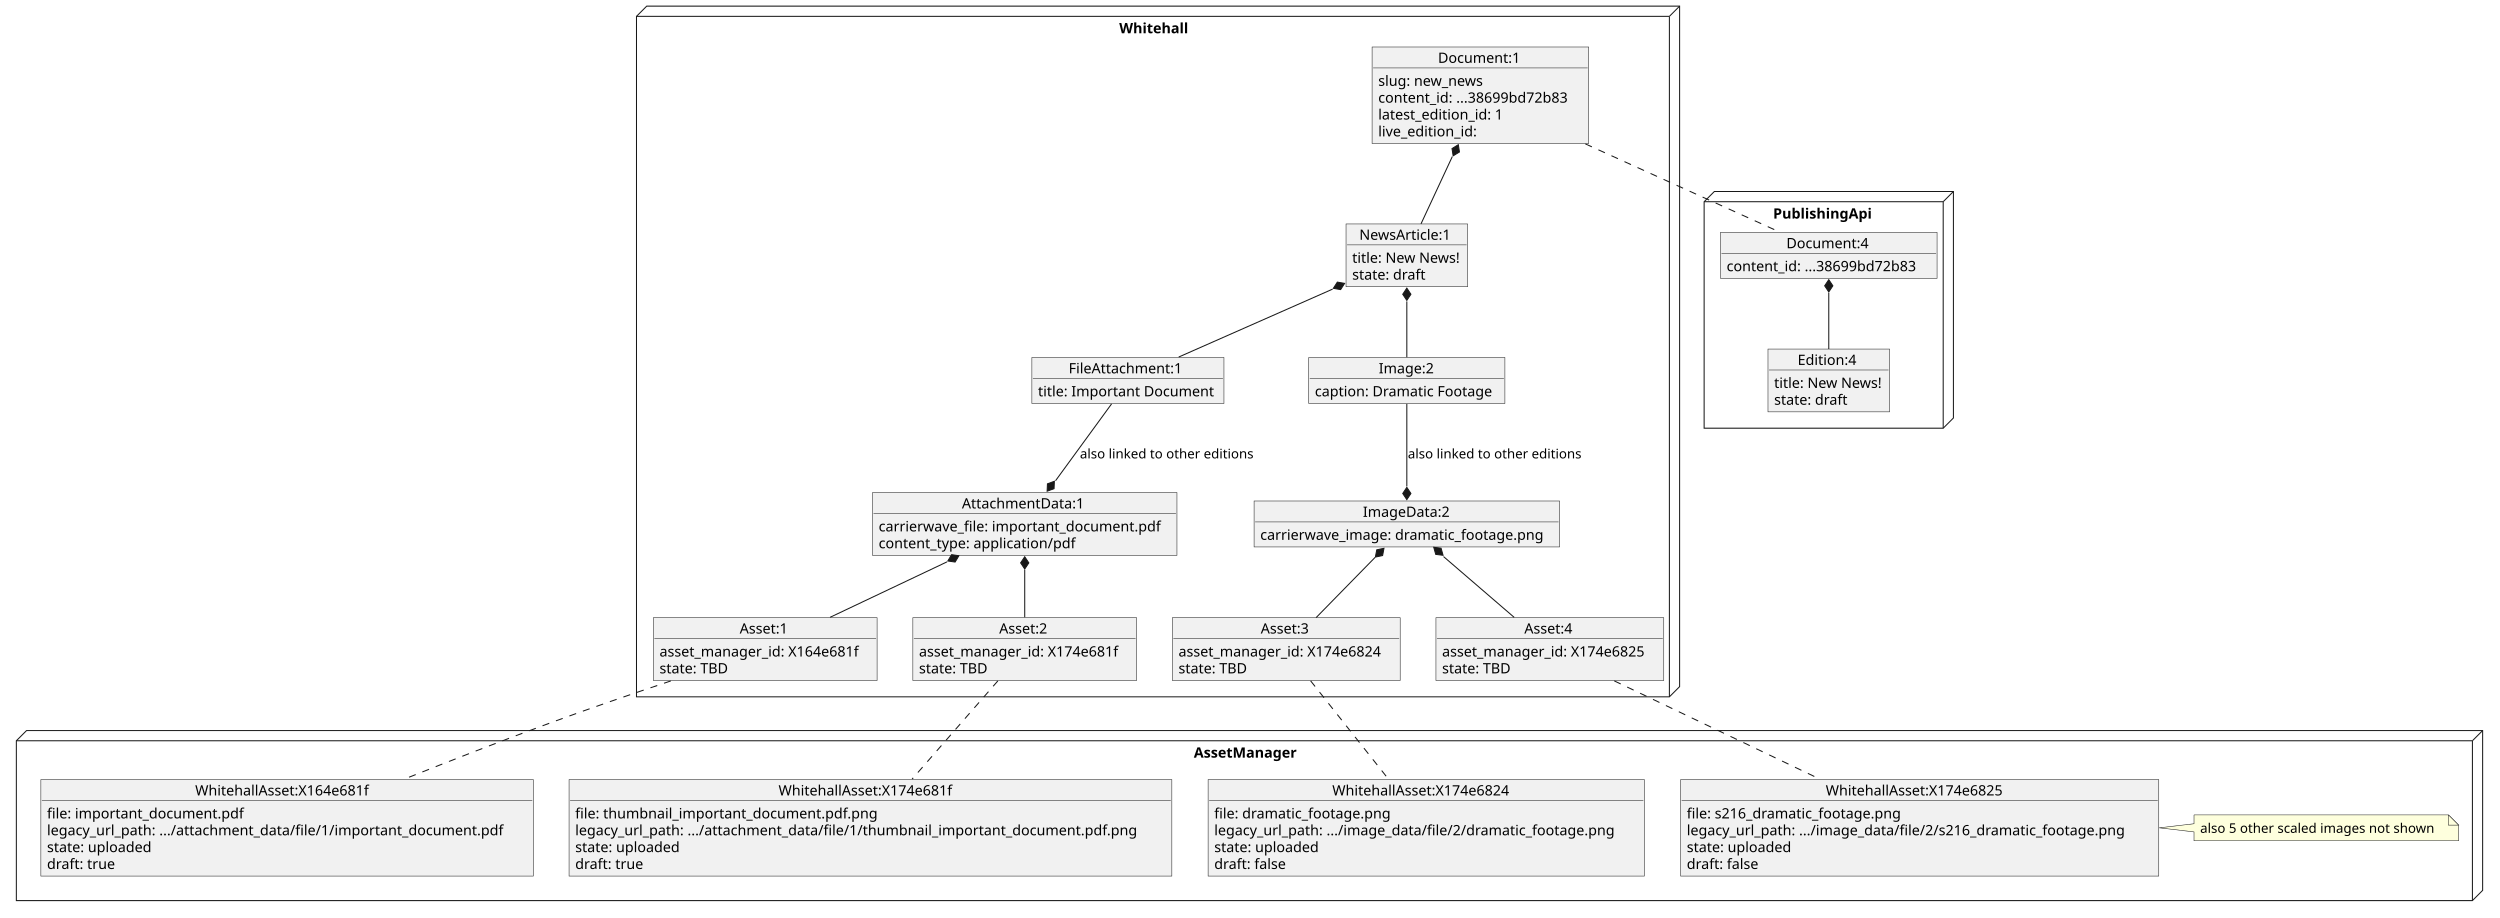
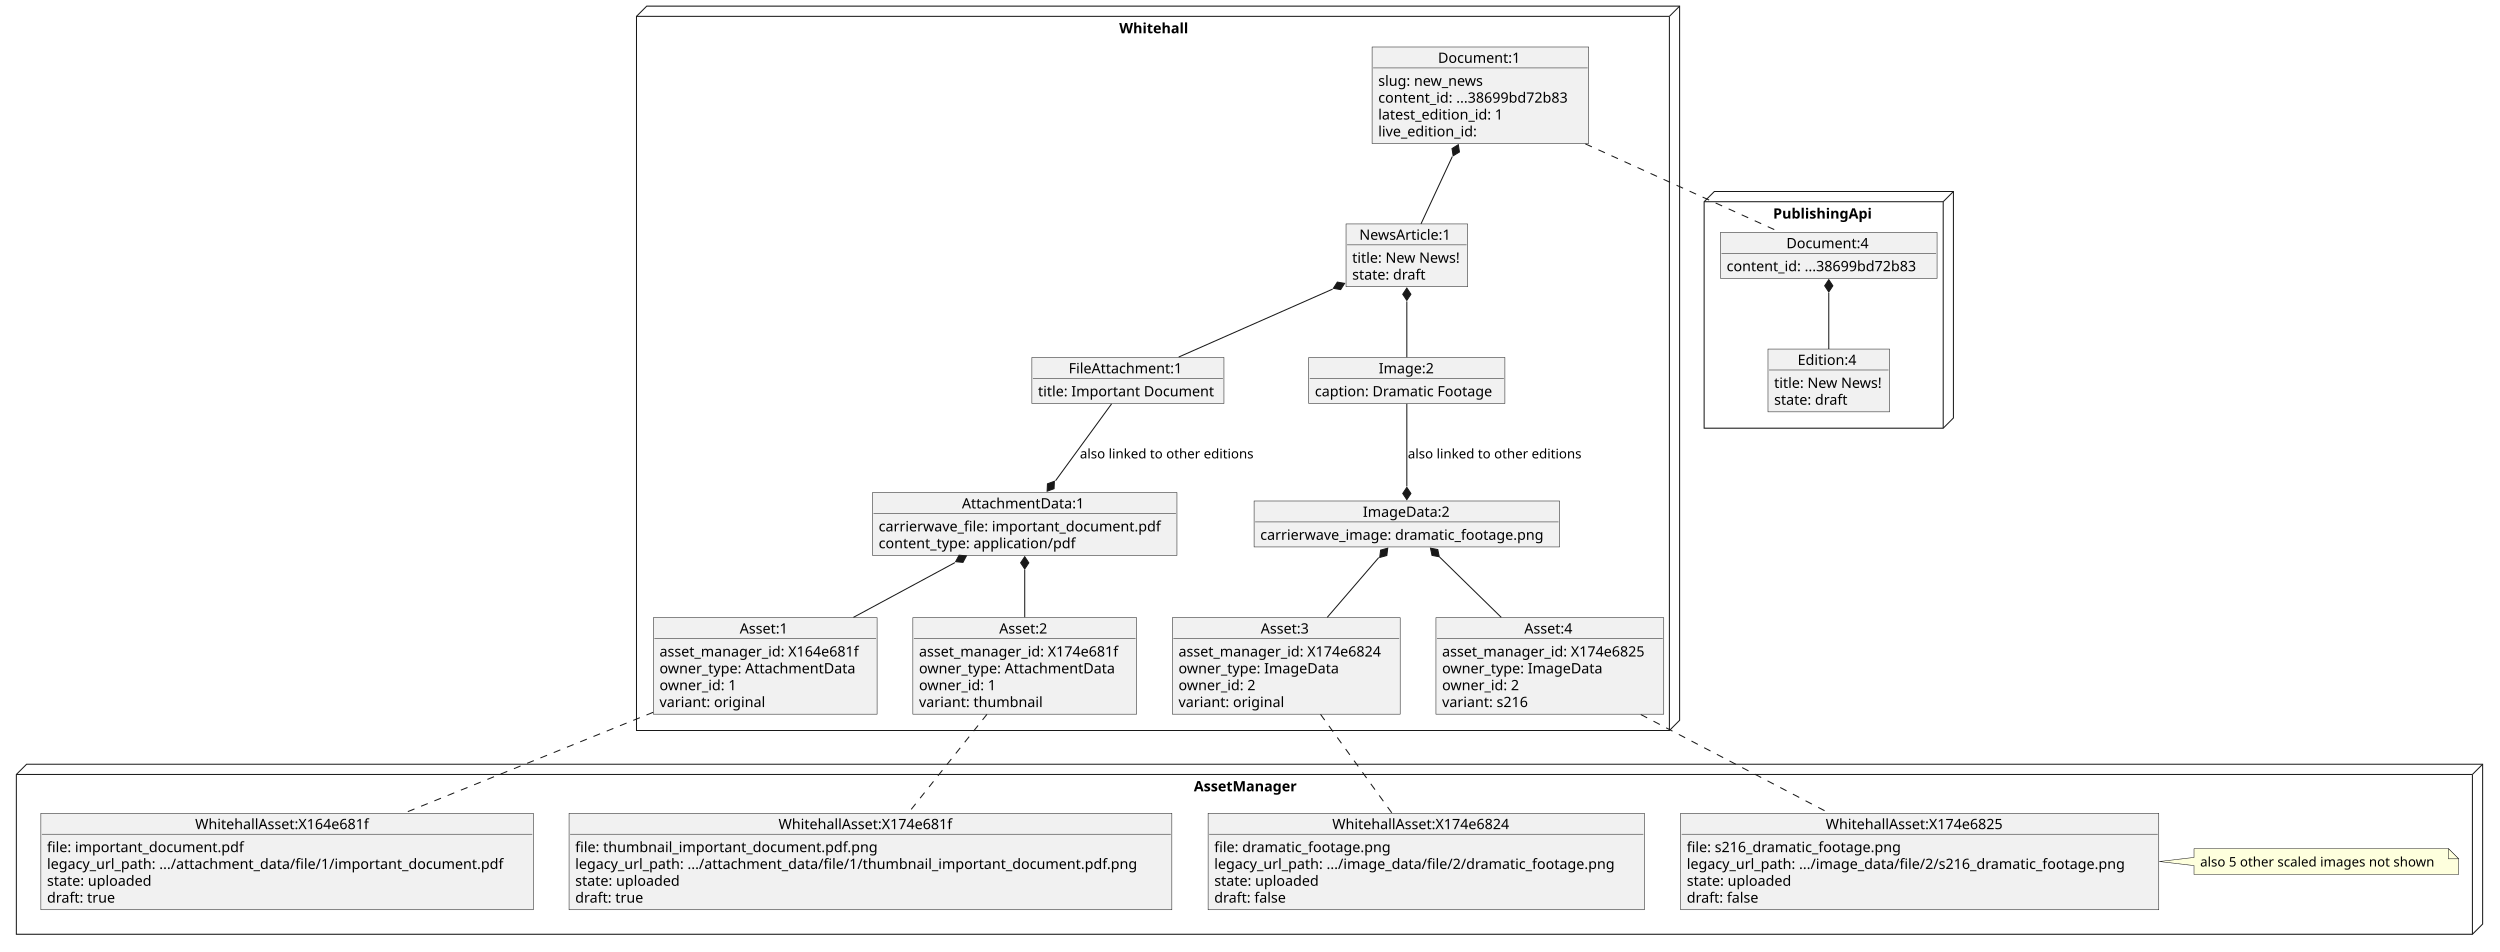
- <svg xmlns="http://www.w3.org/2000/svg" contentStyleType="text/css" height="898px" preserveAspectRatio="none" style="width:2447px;height:898px;background:#FFFFFF;" version="1.1" viewBox="0 0 2447 898" width="2447px" zoomAndPan="magnify">
+ <svg xmlns="http://www.w3.org/2000/svg" contentStyleType="text/css" height="931px" preserveAspectRatio="none" style="width:2447px;height:931px;background:#FFFFFF;" version="1.1" viewBox="0 0 2447 931" width="2447px" zoomAndPan="magnify">
  <defs />
  <g>
    <g id="cluster_Whitehall">
-       <polygon fill="none" points="623,16,633,6,1644,6,1644,672.06,1634,682.06,623,682.06,623,16" style="stroke:#181818;stroke-width:1.0;" />
+       <polygon fill="none" points="623,16,633,6,1644,6,1644,705.03,1634,715.03,623,715.03,623,16" style="stroke:#181818;stroke-width:1.0;" />
      <line style="stroke:#181818;stroke-width:1.0;" x1="1634" x2="1644" y1="16" y2="6" />
      <line style="stroke:#181818;stroke-width:1.0;" x1="623" x2="1634" y1="16" y2="16" />
-       <line style="stroke:#181818;stroke-width:1.0;" x1="1634" x2="1634" y1="16" y2="682.06" />
+       <line style="stroke:#181818;stroke-width:1.0;" x1="1634" x2="1634" y1="16" y2="715.03" />
      <text fill="#000000" font-family="sans-serif" font-size="14" font-weight="bold" lengthAdjust="spacing" textLength="68" x="1095.5" y="32.535">Whitehall</text>
    </g>
    <g id="cluster_PublishingApi">
-       <polygon fill="none" points="1668,197.44,1678,187.44,1912,187.44,1912,409.13,1902,419.13,1668,419.13,1668,197.44" style="stroke:#181818;stroke-width:1.0;" />
+       <polygon fill="none" points="1668,197.44,1678,187.44,1912,187.44,1912,409.12,1902,419.12,1668,419.12,1668,197.44" style="stroke:#181818;stroke-width:1.0;" />
      <line style="stroke:#181818;stroke-width:1.0;" x1="1902" x2="1912" y1="197.44" y2="187.44" />
      <line style="stroke:#181818;stroke-width:1.0;" x1="1668" x2="1902" y1="197.44" y2="197.44" />
-       <line style="stroke:#181818;stroke-width:1.0;" x1="1902" x2="1902" y1="197.44" y2="419.13" />
+       <line style="stroke:#181818;stroke-width:1.0;" x1="1902" x2="1902" y1="197.44" y2="419.12" />
      <text fill="#000000" font-family="sans-serif" font-size="14" font-weight="bold" lengthAdjust="spacing" textLength="101" x="1735.5" y="213.975">PublishingApi</text>
    </g>
    <g id="cluster_AssetManager">
-       <polygon fill="none" points="16,725.06,26,715.06,2430,715.06,2430,871.5,2420,881.5,16,881.5,16,725.06" style="stroke:#181818;stroke-width:1.0;" />
-       <line style="stroke:#181818;stroke-width:1.0;" x1="2420" x2="2430" y1="725.06" y2="715.06" />
-       <line style="stroke:#181818;stroke-width:1.0;" x1="16" x2="2420" y1="725.06" y2="725.06" />
-       <line style="stroke:#181818;stroke-width:1.0;" x1="2420" x2="2420" y1="725.06" y2="881.5" />
-       <text fill="#000000" font-family="sans-serif" font-size="14" font-weight="bold" lengthAdjust="spacing" textLength="101" x="1168.5" y="741.595">AssetManager</text>
+       <polygon fill="none" points="16,758.03,26,748.03,2430,748.03,2430,904.47,2420,914.47,16,914.47,16,758.03" style="stroke:#181818;stroke-width:1.0;" />
+       <line style="stroke:#181818;stroke-width:1.0;" x1="2420" x2="2430" y1="758.03" y2="748.03" />
+       <line style="stroke:#181818;stroke-width:1.0;" x1="16" x2="2420" y1="758.03" y2="758.03" />
+       <line style="stroke:#181818;stroke-width:1.0;" x1="2420" x2="2420" y1="758.03" y2="914.47" />
+       <text fill="#000000" font-family="sans-serif" font-size="14" font-weight="bold" lengthAdjust="spacing" textLength="101" x="1168.5" y="774.565">AssetManager</text>
    </g>
    <g id="elem_Document_1">
      <rect fill="#F1F1F1" height="94.441" style="stroke:#181818;stroke-width:0.5;" width="212" x="1343" y="46" />
      <text fill="#000000" font-family="sans-serif" font-size="14" lengthAdjust="spacing" textLength="83" x="1407.5" y="61.535">Document:1</text>
      <line style="stroke:#181818;stroke-width:0.5;" x1="1344" x2="1554" y1="66.488" y2="66.488" />
      <text fill="#000000" font-family="sans-serif" font-size="14" lengthAdjust="spacing" textLength="107" x="1349" y="84.023">slug: new_news</text>
      <text fill="#000000" font-family="sans-serif" font-size="14" lengthAdjust="spacing" textLength="200" x="1349" y="100.512">content_id: ...38699bd72b83</text>
      <text fill="#000000" font-family="sans-serif" font-size="14" lengthAdjust="spacing" textLength="129" x="1349" y="117">latest_edition_id: 1</text>
      <text fill="#000000" font-family="sans-serif" font-size="14" lengthAdjust="spacing" textLength="102" x="1349" y="133.488">live_edition_id:</text>
    </g>
    <g id="elem_NewsArticle_1">
-       <rect fill="#F1F1F1" height="61.465" style="stroke:#181818;stroke-width:0.5;" width="119" x="1317.5" y="219.2" />
-       <text fill="#000000" font-family="sans-serif" font-size="14" lengthAdjust="spacing" textLength="93" x="1330.5" y="234.735">NewsArticle:1</text>
-       <line style="stroke:#181818;stroke-width:0.5;" x1="1318.5" x2="1435.5" y1="239.688" y2="239.688" />
-       <text fill="#000000" font-family="sans-serif" font-size="14" lengthAdjust="spacing" textLength="107" x="1323.5" y="257.223">title: New News!</text>
-       <text fill="#000000" font-family="sans-serif" font-size="14" lengthAdjust="spacing" textLength="74" x="1323.5" y="273.712">state: draft</text>
+       <rect fill="#F1F1F1" height="61.465" style="stroke:#181818;stroke-width:0.5;" width="119" x="1317.5" y="219.19" />
+       <text fill="#000000" font-family="sans-serif" font-size="14" lengthAdjust="spacing" textLength="93" x="1330.5" y="234.725">NewsArticle:1</text>
+       <line style="stroke:#181818;stroke-width:0.5;" x1="1318.5" x2="1435.5" y1="239.678" y2="239.678" />
+       <text fill="#000000" font-family="sans-serif" font-size="14" lengthAdjust="spacing" textLength="107" x="1323.5" y="257.213">title: New News!</text>
+       <text fill="#000000" font-family="sans-serif" font-size="14" lengthAdjust="spacing" textLength="74" x="1323.5" y="273.702">state: draft</text>
    </g>
    <g id="elem_FileAttachment_1">
-       <rect fill="#F1F1F1" height="44.977" style="stroke:#181818;stroke-width:0.5;" width="188" x="1010" y="349.91" />
-       <text fill="#000000" font-family="sans-serif" font-size="14" lengthAdjust="spacing" textLength="116" x="1046" y="365.445">FileAttachment:1</text>
-       <line style="stroke:#181818;stroke-width:0.5;" x1="1011" x2="1197" y1="370.398" y2="370.398" />
-       <text fill="#000000" font-family="sans-serif" font-size="14" lengthAdjust="spacing" textLength="176" x="1016" y="387.933">title: Important Document</text>
+       <rect fill="#F1F1F1" height="44.977" style="stroke:#181818;stroke-width:0.5;" width="188" x="1010" y="349.9" />
+       <text fill="#000000" font-family="sans-serif" font-size="14" lengthAdjust="spacing" textLength="116" x="1046" y="365.435">FileAttachment:1</text>
+       <line style="stroke:#181818;stroke-width:0.5;" x1="1011" x2="1197" y1="370.388" y2="370.388" />
+       <text fill="#000000" font-family="sans-serif" font-size="14" lengthAdjust="spacing" textLength="176" x="1016" y="387.923">title: Important Document</text>
    </g>
    <g id="elem_Image_2">
-       <rect fill="#F1F1F1" height="44.977" style="stroke:#181818;stroke-width:0.5;" width="192" x="1281" y="349.91" />
-       <text fill="#000000" font-family="sans-serif" font-size="14" lengthAdjust="spacing" textLength="55" x="1349.5" y="365.445">Image:2</text>
-       <line style="stroke:#181818;stroke-width:0.5;" x1="1282" x2="1472" y1="370.398" y2="370.398" />
-       <text fill="#000000" font-family="sans-serif" font-size="14" lengthAdjust="spacing" textLength="180" x="1287" y="387.933">caption: Dramatic Footage</text>
+       <rect fill="#F1F1F1" height="44.977" style="stroke:#181818;stroke-width:0.5;" width="192" x="1281" y="349.9" />
+       <text fill="#000000" font-family="sans-serif" font-size="14" lengthAdjust="spacing" textLength="55" x="1349.5" y="365.435">Image:2</text>
+       <line style="stroke:#181818;stroke-width:0.5;" x1="1282" x2="1472" y1="370.388" y2="370.388" />
+       <text fill="#000000" font-family="sans-serif" font-size="14" lengthAdjust="spacing" textLength="180" x="1287" y="387.923">caption: Dramatic Footage</text>
    </g>
    <g id="elem_AttachmentData_1">
-       <rect fill="#F1F1F1" height="61.465" style="stroke:#181818;stroke-width:0.5;" width="298" x="854" y="482.13" />
-       <text fill="#000000" font-family="sans-serif" font-size="14" lengthAdjust="spacing" textLength="123" x="941.5" y="497.665">AttachmentData:1</text>
-       <line style="stroke:#181818;stroke-width:0.5;" x1="855" x2="1151" y1="502.618" y2="502.618" />
-       <text fill="#000000" font-family="sans-serif" font-size="14" lengthAdjust="spacing" textLength="286" x="860" y="520.153">carrierwave_file: important_document.pdf</text>
-       <text fill="#000000" font-family="sans-serif" font-size="14" lengthAdjust="spacing" textLength="202" x="860" y="536.642">content_type: application/pdf</text>
+       <rect fill="#F1F1F1" height="61.465" style="stroke:#181818;stroke-width:0.5;" width="298" x="854" y="482.12" />
+       <text fill="#000000" font-family="sans-serif" font-size="14" lengthAdjust="spacing" textLength="123" x="941.5" y="497.655">AttachmentData:1</text>
+       <line style="stroke:#181818;stroke-width:0.5;" x1="855" x2="1151" y1="502.608" y2="502.608" />
+       <text fill="#000000" font-family="sans-serif" font-size="14" lengthAdjust="spacing" textLength="286" x="860" y="520.143">carrierwave_file: important_document.pdf</text>
+       <text fill="#000000" font-family="sans-serif" font-size="14" lengthAdjust="spacing" textLength="202" x="860" y="536.632">content_type: application/pdf</text>
    </g>
    <g id="elem_ImageData_2">
      <rect fill="#F1F1F1" height="44.977" style="stroke:#181818;stroke-width:0.5;" width="299" x="1227.5" y="490.37" />
      <text fill="#000000" font-family="sans-serif" font-size="14" lengthAdjust="spacing" textLength="86" x="1334" y="505.905">ImageData:2</text>
      <line style="stroke:#181818;stroke-width:0.5;" x1="1228.5" x2="1525.5" y1="510.858" y2="510.858" />
      <text fill="#000000" font-family="sans-serif" font-size="14" lengthAdjust="spacing" textLength="287" x="1233.5" y="528.393">carrierwave_image: dramatic_footage.png</text>
    </g>
    <g id="elem_Asset_1">
-       <rect fill="#F1F1F1" height="61.465" style="stroke:#181818;stroke-width:0.5;" width="219" x="639.5" y="604.59" />
+       <rect fill="#F1F1F1" height="94.441" style="stroke:#181818;stroke-width:0.5;" width="219" x="639.5" y="604.59" />
      <text fill="#000000" font-family="sans-serif" font-size="14" lengthAdjust="spacing" textLength="50" x="724" y="620.125">Asset:1</text>
      <line style="stroke:#181818;stroke-width:0.5;" x1="640.5" x2="857.5" y1="625.078" y2="625.078" />
      <text fill="#000000" font-family="sans-serif" font-size="14" lengthAdjust="spacing" textLength="207" x="645.5" y="642.613">asset_manager_id: X164e681f</text>
-       <text fill="#000000" font-family="sans-serif" font-size="14" lengthAdjust="spacing" textLength="68" x="645.5" y="659.102">state: TBD</text>
+       <text fill="#000000" font-family="sans-serif" font-size="14" lengthAdjust="spacing" textLength="197" x="645.5" y="659.102">owner_type: AttachmentData</text>
+       <text fill="#000000" font-family="sans-serif" font-size="14" lengthAdjust="spacing" textLength="80" x="645.5" y="675.59">owner_id: 1</text>
+       <text fill="#000000" font-family="sans-serif" font-size="14" lengthAdjust="spacing" textLength="108" x="645.5" y="692.078">variant: original</text>
    </g>
    <g id="elem_Asset_2">
-       <rect fill="#F1F1F1" height="61.465" style="stroke:#181818;stroke-width:0.5;" width="219" x="893.5" y="604.59" />
+       <rect fill="#F1F1F1" height="94.441" style="stroke:#181818;stroke-width:0.5;" width="219" x="893.5" y="604.59" />
      <text fill="#000000" font-family="sans-serif" font-size="14" lengthAdjust="spacing" textLength="50" x="978" y="620.125">Asset:2</text>
      <line style="stroke:#181818;stroke-width:0.5;" x1="894.5" x2="1111.5" y1="625.078" y2="625.078" />
      <text fill="#000000" font-family="sans-serif" font-size="14" lengthAdjust="spacing" textLength="207" x="899.5" y="642.613">asset_manager_id: X174e681f</text>
-       <text fill="#000000" font-family="sans-serif" font-size="14" lengthAdjust="spacing" textLength="68" x="899.5" y="659.102">state: TBD</text>
+       <text fill="#000000" font-family="sans-serif" font-size="14" lengthAdjust="spacing" textLength="197" x="899.5" y="659.102">owner_type: AttachmentData</text>
+       <text fill="#000000" font-family="sans-serif" font-size="14" lengthAdjust="spacing" textLength="80" x="899.5" y="675.59">owner_id: 1</text>
+       <text fill="#000000" font-family="sans-serif" font-size="14" lengthAdjust="spacing" textLength="125" x="899.5" y="692.078">variant: thumbnail</text>
    </g>
    <g id="elem_Asset_3">
-       <rect fill="#F1F1F1" height="61.465" style="stroke:#181818;stroke-width:0.5;" width="223" x="1147.5" y="604.59" />
+       <rect fill="#F1F1F1" height="94.441" style="stroke:#181818;stroke-width:0.5;" width="223" x="1147.5" y="604.59" />
      <text fill="#000000" font-family="sans-serif" font-size="14" lengthAdjust="spacing" textLength="50" x="1234" y="620.125">Asset:3</text>
      <line style="stroke:#181818;stroke-width:0.5;" x1="1148.5" x2="1369.5" y1="625.078" y2="625.078" />
      <text fill="#000000" font-family="sans-serif" font-size="14" lengthAdjust="spacing" textLength="211" x="1153.5" y="642.613">asset_manager_id: X174e6824</text>
-       <text fill="#000000" font-family="sans-serif" font-size="14" lengthAdjust="spacing" textLength="68" x="1153.5" y="659.102">state: TBD</text>
+       <text fill="#000000" font-family="sans-serif" font-size="14" lengthAdjust="spacing" textLength="160" x="1153.5" y="659.102">owner_type: ImageData</text>
+       <text fill="#000000" font-family="sans-serif" font-size="14" lengthAdjust="spacing" textLength="80" x="1153.5" y="675.59">owner_id: 2</text>
+       <text fill="#000000" font-family="sans-serif" font-size="14" lengthAdjust="spacing" textLength="108" x="1153.5" y="692.078">variant: original</text>
    </g>
    <g id="elem_Asset_4">
-       <rect fill="#F1F1F1" height="61.465" style="stroke:#181818;stroke-width:0.5;" width="223" x="1405.5" y="604.59" />
+       <rect fill="#F1F1F1" height="94.441" style="stroke:#181818;stroke-width:0.5;" width="223" x="1405.5" y="604.59" />
      <text fill="#000000" font-family="sans-serif" font-size="14" lengthAdjust="spacing" textLength="50" x="1492" y="620.125">Asset:4</text>
      <line style="stroke:#181818;stroke-width:0.5;" x1="1406.5" x2="1627.5" y1="625.078" y2="625.078" />
      <text fill="#000000" font-family="sans-serif" font-size="14" lengthAdjust="spacing" textLength="211" x="1411.5" y="642.613">asset_manager_id: X174e6825</text>
-       <text fill="#000000" font-family="sans-serif" font-size="14" lengthAdjust="spacing" textLength="68" x="1411.5" y="659.102">state: TBD</text>
+       <text fill="#000000" font-family="sans-serif" font-size="14" lengthAdjust="spacing" textLength="160" x="1411.5" y="659.102">owner_type: ImageData</text>
+       <text fill="#000000" font-family="sans-serif" font-size="14" lengthAdjust="spacing" textLength="80" x="1411.5" y="675.59">owner_id: 2</text>
+       <text fill="#000000" font-family="sans-serif" font-size="14" lengthAdjust="spacing" textLength="89" x="1411.5" y="692.078">variant: s216</text>
    </g>
    <g id="elem_pubapi_Document_4">
      <rect fill="#F1F1F1" height="44.977" style="stroke:#181818;stroke-width:0.5;" width="212" x="1684" y="227.44" />
      <text fill="#000000" font-family="sans-serif" font-size="14" lengthAdjust="spacing" textLength="83" x="1748.5" y="242.975">Document:4</text>
      <line style="stroke:#181818;stroke-width:0.5;" x1="1685" x2="1895" y1="247.928" y2="247.928" />
      <text fill="#000000" font-family="sans-serif" font-size="14" lengthAdjust="spacing" textLength="200" x="1690" y="265.463">content_id: ...38699bd72b83</text>
    </g>
    <g id="elem_pubapi_Edition_4">
      <rect fill="#F1F1F1" height="61.465" style="stroke:#181818;stroke-width:0.5;" width="119" x="1730.5" y="341.66" />
      <text fill="#000000" font-family="sans-serif" font-size="14" lengthAdjust="spacing" textLength="61" x="1759.5" y="357.195">Edition:4</text>
      <line style="stroke:#181818;stroke-width:0.5;" x1="1731.5" x2="1848.5" y1="362.148" y2="362.148" />
      <text fill="#000000" font-family="sans-serif" font-size="14" lengthAdjust="spacing" textLength="107" x="1736.5" y="379.683">title: New News!</text>
      <text fill="#000000" font-family="sans-serif" font-size="14" lengthAdjust="spacing" textLength="74" x="1736.5" y="396.172">state: draft</text>
    </g>
    <g id="elem_am_WhitehallAsset_X164e681f">
-       <rect fill="#F1F1F1" height="94.441" style="stroke:#181818;stroke-width:0.5;" width="482" x="40" y="763.06" />
-       <text fill="#000000" font-family="sans-serif" font-size="14" lengthAdjust="spacing" textLength="180" x="191" y="778.595">WhitehallAsset:X164e681f</text>
-       <line style="stroke:#181818;stroke-width:0.5;" x1="41" x2="521" y1="783.548" y2="783.548" />
-       <text fill="#000000" font-family="sans-serif" font-size="14" lengthAdjust="spacing" textLength="200" x="46" y="801.083">file: important_document.pdf</text>
-       <text fill="#000000" font-family="sans-serif" font-size="14" lengthAdjust="spacing" textLength="470" x="46" y="817.572">legacy_url_path: .../attachment_data/file/1/important_document.pdf</text>
-       <text fill="#000000" font-family="sans-serif" font-size="14" lengthAdjust="spacing" textLength="106" x="46" y="834.06">state: uploaded</text>
-       <text fill="#000000" font-family="sans-serif" font-size="14" lengthAdjust="spacing" textLength="69" x="46" y="850.548">draft: true</text>
+       <rect fill="#F1F1F1" height="94.441" style="stroke:#181818;stroke-width:0.5;" width="482" x="40" y="796.03" />
+       <text fill="#000000" font-family="sans-serif" font-size="14" lengthAdjust="spacing" textLength="180" x="191" y="811.565">WhitehallAsset:X164e681f</text>
+       <line style="stroke:#181818;stroke-width:0.5;" x1="41" x2="521" y1="816.518" y2="816.518" />
+       <text fill="#000000" font-family="sans-serif" font-size="14" lengthAdjust="spacing" textLength="200" x="46" y="834.053">file: important_document.pdf</text>
+       <text fill="#000000" font-family="sans-serif" font-size="14" lengthAdjust="spacing" textLength="470" x="46" y="850.542">legacy_url_path: .../attachment_data/file/1/important_document.pdf</text>
+       <text fill="#000000" font-family="sans-serif" font-size="14" lengthAdjust="spacing" textLength="106" x="46" y="867.03">state: uploaded</text>
+       <text fill="#000000" font-family="sans-serif" font-size="14" lengthAdjust="spacing" textLength="69" x="46" y="883.518">draft: true</text>
    </g>
    <g id="elem_am_WhitehallAsset_X174e681f">
-       <rect fill="#F1F1F1" height="94.441" style="stroke:#181818;stroke-width:0.5;" width="590" x="557" y="763.06" />
-       <text fill="#000000" font-family="sans-serif" font-size="14" lengthAdjust="spacing" textLength="180" x="762" y="778.595">WhitehallAsset:X174e681f</text>
-       <line style="stroke:#181818;stroke-width:0.5;" x1="558" x2="1146" y1="783.548" y2="783.548" />
-       <text fill="#000000" font-family="sans-serif" font-size="14" lengthAdjust="spacing" textLength="308" x="563" y="801.083">file: thumbnail_important_document.pdf.png</text>
-       <text fill="#000000" font-family="sans-serif" font-size="14" lengthAdjust="spacing" textLength="578" x="563" y="817.572">legacy_url_path: .../attachment_data/file/1/thumbnail_important_document.pdf.png</text>
-       <text fill="#000000" font-family="sans-serif" font-size="14" lengthAdjust="spacing" textLength="106" x="563" y="834.06">state: uploaded</text>
-       <text fill="#000000" font-family="sans-serif" font-size="14" lengthAdjust="spacing" textLength="69" x="563" y="850.548">draft: true</text>
+       <rect fill="#F1F1F1" height="94.441" style="stroke:#181818;stroke-width:0.5;" width="590" x="557" y="796.03" />
+       <text fill="#000000" font-family="sans-serif" font-size="14" lengthAdjust="spacing" textLength="180" x="762" y="811.565">WhitehallAsset:X174e681f</text>
+       <line style="stroke:#181818;stroke-width:0.5;" x1="558" x2="1146" y1="816.518" y2="816.518" />
+       <text fill="#000000" font-family="sans-serif" font-size="14" lengthAdjust="spacing" textLength="308" x="563" y="834.053">file: thumbnail_important_document.pdf.png</text>
+       <text fill="#000000" font-family="sans-serif" font-size="14" lengthAdjust="spacing" textLength="578" x="563" y="850.542">legacy_url_path: .../attachment_data/file/1/thumbnail_important_document.pdf.png</text>
+       <text fill="#000000" font-family="sans-serif" font-size="14" lengthAdjust="spacing" textLength="106" x="563" y="867.03">state: uploaded</text>
+       <text fill="#000000" font-family="sans-serif" font-size="14" lengthAdjust="spacing" textLength="69" x="563" y="883.518">draft: true</text>
    </g>
    <g id="elem_am_WhitehallAsset_X174e6824">
-       <rect fill="#F1F1F1" height="94.441" style="stroke:#181818;stroke-width:0.5;" width="427" x="1182.5" y="763.06" />
-       <text fill="#000000" font-family="sans-serif" font-size="14" lengthAdjust="spacing" textLength="184" x="1304" y="778.595">WhitehallAsset:X174e6824</text>
-       <line style="stroke:#181818;stroke-width:0.5;" x1="1183.5" x2="1608.5" y1="783.548" y2="783.548" />
-       <text fill="#000000" font-family="sans-serif" font-size="14" lengthAdjust="spacing" textLength="180" x="1188.5" y="801.083">file: dramatic_footage.png</text>
-       <text fill="#000000" font-family="sans-serif" font-size="14" lengthAdjust="spacing" textLength="415" x="1188.5" y="817.572">legacy_url_path: .../image_data/file/2/dramatic_footage.png</text>
-       <text fill="#000000" font-family="sans-serif" font-size="14" lengthAdjust="spacing" textLength="106" x="1188.5" y="834.06">state: uploaded</text>
-       <text fill="#000000" font-family="sans-serif" font-size="14" lengthAdjust="spacing" textLength="73" x="1188.5" y="850.548">draft: false</text>
+       <rect fill="#F1F1F1" height="94.441" style="stroke:#181818;stroke-width:0.5;" width="427" x="1182.5" y="796.03" />
+       <text fill="#000000" font-family="sans-serif" font-size="14" lengthAdjust="spacing" textLength="184" x="1304" y="811.565">WhitehallAsset:X174e6824</text>
+       <line style="stroke:#181818;stroke-width:0.5;" x1="1183.5" x2="1608.5" y1="816.518" y2="816.518" />
+       <text fill="#000000" font-family="sans-serif" font-size="14" lengthAdjust="spacing" textLength="180" x="1188.5" y="834.053">file: dramatic_footage.png</text>
+       <text fill="#000000" font-family="sans-serif" font-size="14" lengthAdjust="spacing" textLength="415" x="1188.5" y="850.542">legacy_url_path: .../image_data/file/2/dramatic_footage.png</text>
+       <text fill="#000000" font-family="sans-serif" font-size="14" lengthAdjust="spacing" textLength="106" x="1188.5" y="867.03">state: uploaded</text>
+       <text fill="#000000" font-family="sans-serif" font-size="14" lengthAdjust="spacing" textLength="73" x="1188.5" y="883.518">draft: false</text>
    </g>
    <g id="elem_am_WhitehallAsset_X174e6825">
-       <rect fill="#F1F1F1" height="94.441" style="stroke:#181818;stroke-width:0.5;" width="468" x="1645" y="763.06" />
-       <text fill="#000000" font-family="sans-serif" font-size="14" lengthAdjust="spacing" textLength="184" x="1787" y="778.595">WhitehallAsset:X174e6825</text>
-       <line style="stroke:#181818;stroke-width:0.5;" x1="1646" x2="2112" y1="783.548" y2="783.548" />
-       <text fill="#000000" font-family="sans-serif" font-size="14" lengthAdjust="spacing" textLength="221" x="1651" y="801.083">file: s216_dramatic_footage.png</text>
-       <text fill="#000000" font-family="sans-serif" font-size="14" lengthAdjust="spacing" textLength="456" x="1651" y="817.572">legacy_url_path: .../image_data/file/2/s216_dramatic_footage.png</text>
-       <text fill="#000000" font-family="sans-serif" font-size="14" lengthAdjust="spacing" textLength="106" x="1651" y="834.06">state: uploaded</text>
-       <text fill="#000000" font-family="sans-serif" font-size="14" lengthAdjust="spacing" textLength="73" x="1651" y="850.548">draft: false</text>
+       <rect fill="#F1F1F1" height="94.441" style="stroke:#181818;stroke-width:0.5;" width="468" x="1645" y="796.03" />
+       <text fill="#000000" font-family="sans-serif" font-size="14" lengthAdjust="spacing" textLength="184" x="1787" y="811.565">WhitehallAsset:X174e6825</text>
+       <line style="stroke:#181818;stroke-width:0.5;" x1="1646" x2="2112" y1="816.518" y2="816.518" />
+       <text fill="#000000" font-family="sans-serif" font-size="14" lengthAdjust="spacing" textLength="221" x="1651" y="834.053">file: s216_dramatic_footage.png</text>
+       <text fill="#000000" font-family="sans-serif" font-size="14" lengthAdjust="spacing" textLength="456" x="1651" y="850.542">legacy_url_path: .../image_data/file/2/s216_dramatic_footage.png</text>
+       <text fill="#000000" font-family="sans-serif" font-size="14" lengthAdjust="spacing" textLength="106" x="1651" y="867.03">state: uploaded</text>
+       <text fill="#000000" font-family="sans-serif" font-size="14" lengthAdjust="spacing" textLength="73" x="1651" y="883.518">draft: false</text>
    </g>
    <g id="elem_GMN33">
-       <path d="M2147.5,797.62 L2147.5,806.28 L2113.37,810.28 L2147.5,814.28 L2147.5,822.931 A0,0 0 0 0 2147.5,822.931 L2406.5,822.931 A0,0 0 0 0 2406.5,822.931 L2406.5,807.62 L2396.5,797.62 L2147.5,797.62 A0,0 0 0 0 2147.5,797.62 " fill="#FEFFDD" style="stroke:#181818;stroke-width:0.5;" />
-       <path d="M2396.5,797.62 L2396.5,807.62 L2406.5,807.62 L2396.5,797.62 " fill="#FEFFDD" style="stroke:#181818;stroke-width:0.5;" />
-       <text fill="#000000" font-family="sans-serif" font-size="13" lengthAdjust="spacing" textLength="238" x="2153.5" y="815.188">also 5 other scaled images not shown</text>
+       <path d="M2147.5,830.59 L2147.5,839.25 L2113.37,843.25 L2147.5,847.25 L2147.5,855.9 A0,0 0 0 0 2147.5,855.9 L2406.5,855.9 A0,0 0 0 0 2406.5,855.9 L2406.5,840.59 L2396.5,830.59 L2147.5,830.59 A0,0 0 0 0 2147.5,830.59 " fill="#FEFFDD" style="stroke:#181818;stroke-width:0.5;" />
+       <path d="M2396.5,830.59 L2396.5,840.59 L2406.5,840.59 L2396.5,830.59 " fill="#FEFFDD" style="stroke:#181818;stroke-width:0.5;" />
+       <text fill="#000000" font-family="sans-serif" font-size="13" lengthAdjust="spacing" textLength="238" x="2153.5" y="848.158">also 5 other scaled images not shown</text>
    </g>
    <g id="link_Document_1_NewsArticle_1">
-       <path codeLine="13" d="M1421.54,153.23 C1411.06,175.74 1399.56,200.46 1390.87,219.14 " fill="none" id="Document_1-backto-NewsArticle_1" style="stroke:#181818;stroke-width:1.0;" />
-       <polygon fill="#181818" points="1427.4,141.64,1421.242,145.392,1422.336,152.519,1428.495,148.768,1427.4,141.64" style="stroke:#181818;stroke-width:1.0;" />
+       <path codeLine="13" d="M1421.54,153.22 C1411.06,175.74 1399.56,200.46 1390.87,219.13 " fill="none" id="Document_1-backto-NewsArticle_1" style="stroke:#181818;stroke-width:1.0;" />
+       <polygon fill="#181818" points="1427.4,141.63,1421.242,145.382,1422.336,152.509,1428.495,148.758,1427.4,141.63" style="stroke:#181818;stroke-width:1.0;" />
    </g>
    <g id="link_NewsArticle_1_FileAttachment_1">
-       <path codeLine="17" d="M1304.36,282.98 C1256.78,303.98 1195.84,330.87 1153.73,349.45 " fill="none" id="NewsArticle_1-backto-FileAttachment_1" style="stroke:#181818;stroke-width:1.0;" />
-       <polygon fill="#181818" points="1316.09,277.37,1308.987,276.129,1305.109,282.208,1312.212,283.45,1316.09,277.37" style="stroke:#181818;stroke-width:1.0;" />
+       <path codeLine="17" d="M1304.36,282.98 C1256.78,303.97 1195.84,330.86 1153.73,349.45 " fill="none" id="NewsArticle_1-backto-FileAttachment_1" style="stroke:#181818;stroke-width:1.0;" />
+       <polygon fill="#181818" points="1316.09,277.36,1308.986,276.122,1305.111,282.203,1312.215,283.441,1316.09,277.36" style="stroke:#181818;stroke-width:1.0;" />
    </g>
    <g id="link_NewsArticle_1_Image_2">
-       <path codeLine="21" d="M1377,295 C1377,313.6 1377,334.43 1377,349.63 " fill="none" id="NewsArticle_1-backto-Image_2" style="stroke:#181818;stroke-width:1.0;" />
-       <polygon fill="#181818" points="1377,282.02,1373,288.02,1377,294.02,1381,288.02,1377,282.02" style="stroke:#181818;stroke-width:1.0;" />
+       <path codeLine="21" d="M1377,294.99 C1377,313.6 1377,334.42 1377,349.63 " fill="none" id="NewsArticle_1-backto-Image_2" style="stroke:#181818;stroke-width:1.0;" />
+       <polygon fill="#181818" points="1377,282.01,1373,288.01,1377,294.01,1381,288.01,1377,282.01" style="stroke:#181818;stroke-width:1.0;" />
    </g>
    <g id="link_FileAttachment_1_AttachmentData_1">
-       <path codeLine="27" d="M1088,395.34 C1073.3,415.48 1051.15,445.86 1033.14,470.55 " fill="none" id="FileAttachment_1-to-AttachmentData_1" style="stroke:#181818;stroke-width:1.0;" />
-       <polygon fill="#181818" points="1024.94,480.78,1031.706,478.285,1032.004,471.08,1025.239,473.575,1024.94,480.78" style="stroke:#181818;stroke-width:1.0;" />
-       <text fill="#000000" font-family="sans-serif" font-size="13" lengthAdjust="spacing" textLength="178" x="1057" y="448.698">also linked to other editions</text>
+       <path codeLine="27" d="M1088,395.33 C1073.3,415.47 1051.15,445.85 1033.14,470.54 " fill="none" id="FileAttachment_1-to-AttachmentData_1" style="stroke:#181818;stroke-width:1.0;" />
+       <polygon fill="#181818" points="1024.94,480.78,1031.708,478.291,1032.013,471.086,1025.245,473.575,1024.94,480.78" style="stroke:#181818;stroke-width:1.0;" />
+       <text fill="#000000" font-family="sans-serif" font-size="13" lengthAdjust="spacing" textLength="178" x="1057" y="448.688">also linked to other editions</text>
    </g>
    <g id="link_Image_2_ImageData_2">
-       <path codeLine="31" d="M1377,395.34 C1377,417.01 1377,450.53 1377,476.06 " fill="none" id="Image_2-to-ImageData_2" style="stroke:#181818;stroke-width:1.0;" />
+       <path codeLine="31" d="M1377,395.33 C1377,417 1377,450.52 1377,476.06 " fill="none" id="Image_2-to-ImageData_2" style="stroke:#181818;stroke-width:1.0;" />
      <polygon fill="#181818" points="1377,489.02,1381,483.02,1377,477.02,1373,483.02,1377,489.02" style="stroke:#181818;stroke-width:1.0;" />
-       <text fill="#000000" font-family="sans-serif" font-size="13" lengthAdjust="spacing" textLength="178" x="1378" y="448.698">also linked to other editions</text>
+       <text fill="#000000" font-family="sans-serif" font-size="13" lengthAdjust="spacing" textLength="178" x="1378" y="448.688">also linked to other editions</text>
    </g>
    <g id="link_AttachmentData_1_Asset_1">
-       <path codeLine="51" d="M926.96,549.93 C890.46,567.24 847.22,587.74 812.51,604.2 " fill="none" id="AttachmentData_1-backto-Asset_1" style="stroke:#181818;stroke-width:1.0;" />
-       <polygon fill="#181818" points="938.56,543.95,931.425,542.908,927.718,549.094,934.854,550.136,938.56,543.95" style="stroke:#181818;stroke-width:1.0;" />
+       <path codeLine="59" d="M934.67,550.7 C904.13,567.17 867.78,586.77 835.37,604.24 " fill="none" id="AttachmentData_1-backto-Asset_1" style="stroke:#181818;stroke-width:1.0;" />
+       <polygon fill="#181818" points="945.94,544.08,938.76,543.408,935.378,549.776,942.558,550.449,945.94,544.08" style="stroke:#181818;stroke-width:1.0;" />
    </g>
    <g id="link_AttachmentData_1_Asset_2">
-       <path codeLine="52" d="M1003,557.59 C1003,573.06 1003,590.11 1003,604.2 " fill="none" id="AttachmentData_1-backto-Asset_2" style="stroke:#181818;stroke-width:1.0;" />
-       <polygon fill="#181818" points="1003,544.95,999,550.95,1003,556.95,1007,550.95,1003,544.95" style="stroke:#181818;stroke-width:1.0;" />
+       <path codeLine="60" d="M1003,557.5 C1003,572.36 1003,589.04 1003,604.13 " fill="none" id="AttachmentData_1-backto-Asset_2" style="stroke:#181818;stroke-width:1.0;" />
+       <polygon fill="#181818" points="1003,544.91,999,550.91,1003,556.91,1007,550.91,1003,544.91" style="stroke:#181818;stroke-width:1.0;" />
    </g>
    <g id="link_ImageData_2_Asset_3">
-       <path codeLine="53" d="M1345.95,545.55 C1328.08,563.8 1305.75,586.6 1288.2,604.52 " fill="none" id="ImageData_2-backto-Asset_3" style="stroke:#181818;stroke-width:1.0;" />
-       <polygon fill="#181818" points="1354.63,536.68,1347.574,538.166,1346.231,545.251,1353.287,543.765,1354.63,536.68" style="stroke:#181818;stroke-width:1.0;" />
+       <path codeLine="61" d="M1349.52,545.75 C1334.53,563.14 1315.7,585 1299.11,604.26 " fill="none" id="ImageData_2-backto-Asset_3" style="stroke:#181818;stroke-width:1.0;" />
+       <polygon fill="#181818" points="1358.3,536.56,1351.353,538.492,1350.465,545.649,1357.412,543.716,1358.3,536.56" style="stroke:#181818;stroke-width:1.0;" />
    </g>
    <g id="link_ImageData_2_Asset_4">
-       <path codeLine="54" d="M1412.91,544.76 C1434.18,563.06 1461,586.14 1482.09,604.29 " fill="none" id="ImageData_2-backto-Asset_4" style="stroke:#181818;stroke-width:1.0;" />
-       <polygon fill="#181818" points="1403.35,535.68,1405.288,542.626,1412.445,543.508,1410.507,536.562,1403.35,535.68" style="stroke:#181818;stroke-width:1.0;" />
+       <path codeLine="62" d="M1409.1,545.26 C1426.96,562.73 1449.54,584.81 1469.42,604.26 " fill="none" id="ImageData_2-backto-Asset_4" style="stroke:#181818;stroke-width:1.0;" />
+       <polygon fill="#181818" points="1400.18,536.56,1401.671,543.615,1408.757,544.953,1407.266,537.897,1400.18,536.56" style="stroke:#181818;stroke-width:1.0;" />
    </g>
    <g id="link_pubapi_Document_4_pubapi_Edition_4">
-       <path codeLine="65" d="M1790,286.51 C1790,304.03 1790,324.92 1790,341.59 " fill="none" id="pubapi_Document_4-backto-pubapi_Edition_4" style="stroke:#181818;stroke-width:1.0;" />
-       <polygon fill="#181818" points="1790,273.75,1786,279.75,1790,285.75,1794,279.75,1790,273.75" style="stroke:#181818;stroke-width:1.0;" />
+       <path codeLine="73" d="M1790,286.5 C1790,304.02 1790,324.91 1790,341.58 " fill="none" id="pubapi_Document_4-backto-pubapi_Edition_4" style="stroke:#181818;stroke-width:1.0;" />
+       <polygon fill="#181818" points="1790,273.74,1786,279.74,1790,285.74,1794,279.74,1790,273.74" style="stroke:#181818;stroke-width:1.0;" />
    </g>
    <g id="link_Document_1_pubapi_Document_4">
-       <path codeLine="100" d="M1551.77,140.85 C1614.72,169.41 1692.38,204.64 1741.56,226.95 " fill="none" id="Document_1-pubapi_Document_4" style="stroke:#181818;stroke-width:1.0;stroke-dasharray:7.0,7.0;" />
+       <path codeLine="108" d="M1551.77,140.84 C1614.72,169.4 1692.38,204.64 1741.56,226.95 " fill="none" id="Document_1-pubapi_Document_4" style="stroke:#181818;stroke-width:1.0;stroke-dasharray:7.0,7.0;" />
    </g>
    <g id="link_Asset_1_am_WhitehallAsset_X164e681f">
-       <path codeLine="101" d="M656.58,666.51 C620.11,678.7 577.95,693.16 540,707.06 C492.45,724.48 440.45,744.75 395.6,762.64 " fill="none" id="Asset_1-am_WhitehallAsset_X164e681f" style="stroke:#181818;stroke-width:1.0;stroke-dasharray:7.0,7.0;" />
+       <path codeLine="109" d="M639.27,697.22 C566.19,726.81 470.33,765.61 396.16,795.64 " fill="none" id="Asset_1-am_WhitehallAsset_X164e681f" style="stroke:#181818;stroke-width:1.0;stroke-dasharray:7.0,7.0;" />
    </g>
    <g id="link_Asset_2_am_WhitehallAsset_X174e681f">
-       <path codeLine="102" d="M976.7,666.45 C953.55,692.97 919.46,732.01 892.78,762.58 " fill="none" id="Asset_2-am_WhitehallAsset_X174e681f" style="stroke:#181818;stroke-width:1.0;stroke-dasharray:7.0,7.0;" />
+       <path codeLine="110" d="M966.06,699.15 C942.66,728.51 912.51,766.34 889.08,795.73 " fill="none" id="Asset_2-am_WhitehallAsset_X174e681f" style="stroke:#181818;stroke-width:1.0;stroke-dasharray:7.0,7.0;" />
    </g>
    <g id="link_Asset_3_am_WhitehallAsset_X174e6824">
-       <path codeLine="103" d="M1282.86,666.45 C1303.87,692.97 1334.79,732.01 1359,762.58 " fill="none" id="Asset_3-am_WhitehallAsset_X174e6824" style="stroke:#181818;stroke-width:1.0;stroke-dasharray:7.0,7.0;" />
+       <path codeLine="111" d="M1292.51,699.15 C1313.74,728.51 1341.1,766.34 1362.36,795.73 " fill="none" id="Asset_3-am_WhitehallAsset_X174e6824" style="stroke:#181818;stroke-width:1.0;stroke-dasharray:7.0,7.0;" />
    </g>
    <g id="link_Asset_4_am_WhitehallAsset_X174e6825">
-       <path codeLine="104" d="M1580.06,666.45 C1635.56,692.97 1717.27,732.01 1781.25,762.58 " fill="none" id="Asset_4-am_WhitehallAsset_X174e6825" style="stroke:#181818;stroke-width:1.0;stroke-dasharray:7.0,7.0;" />
+       <path codeLine="112" d="M1606.02,699.39 C1662.02,728.7 1734.02,766.38 1790.01,795.68 " fill="none" id="Asset_4-am_WhitehallAsset_X174e6825" style="stroke:#181818;stroke-width:1.0;stroke-dasharray:7.0,7.0;" />
    </g>
  </g>
</svg>
